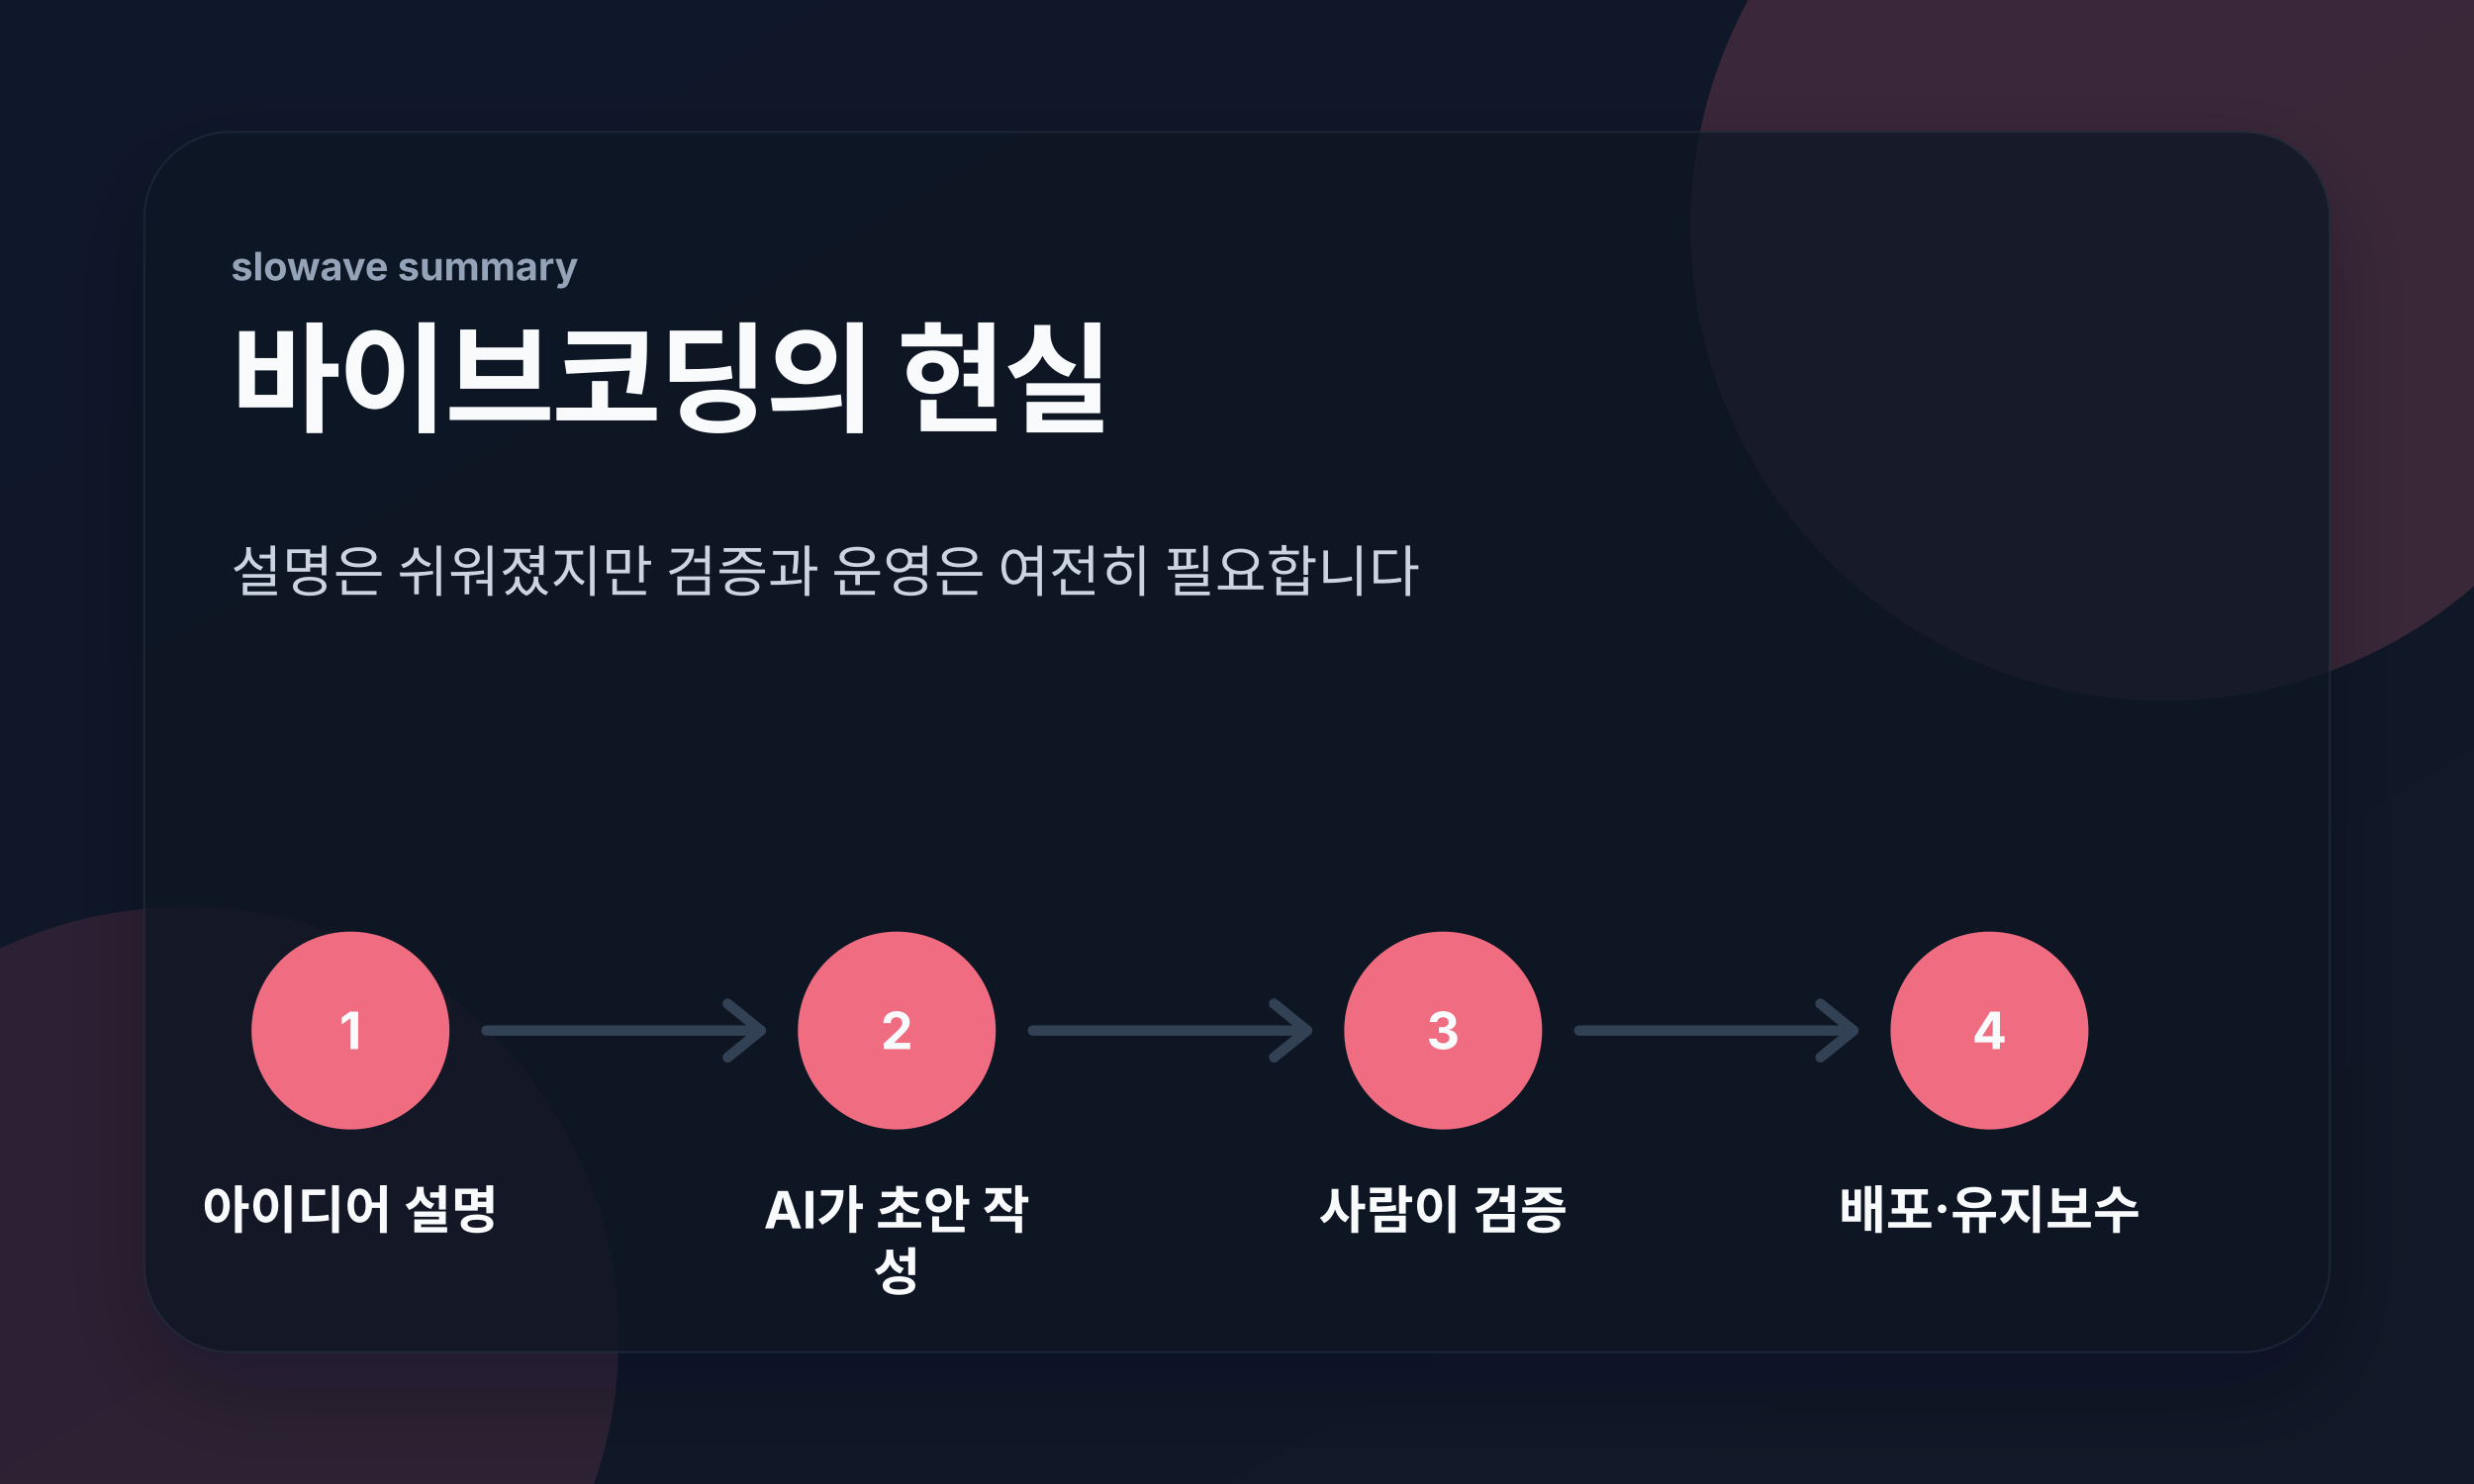
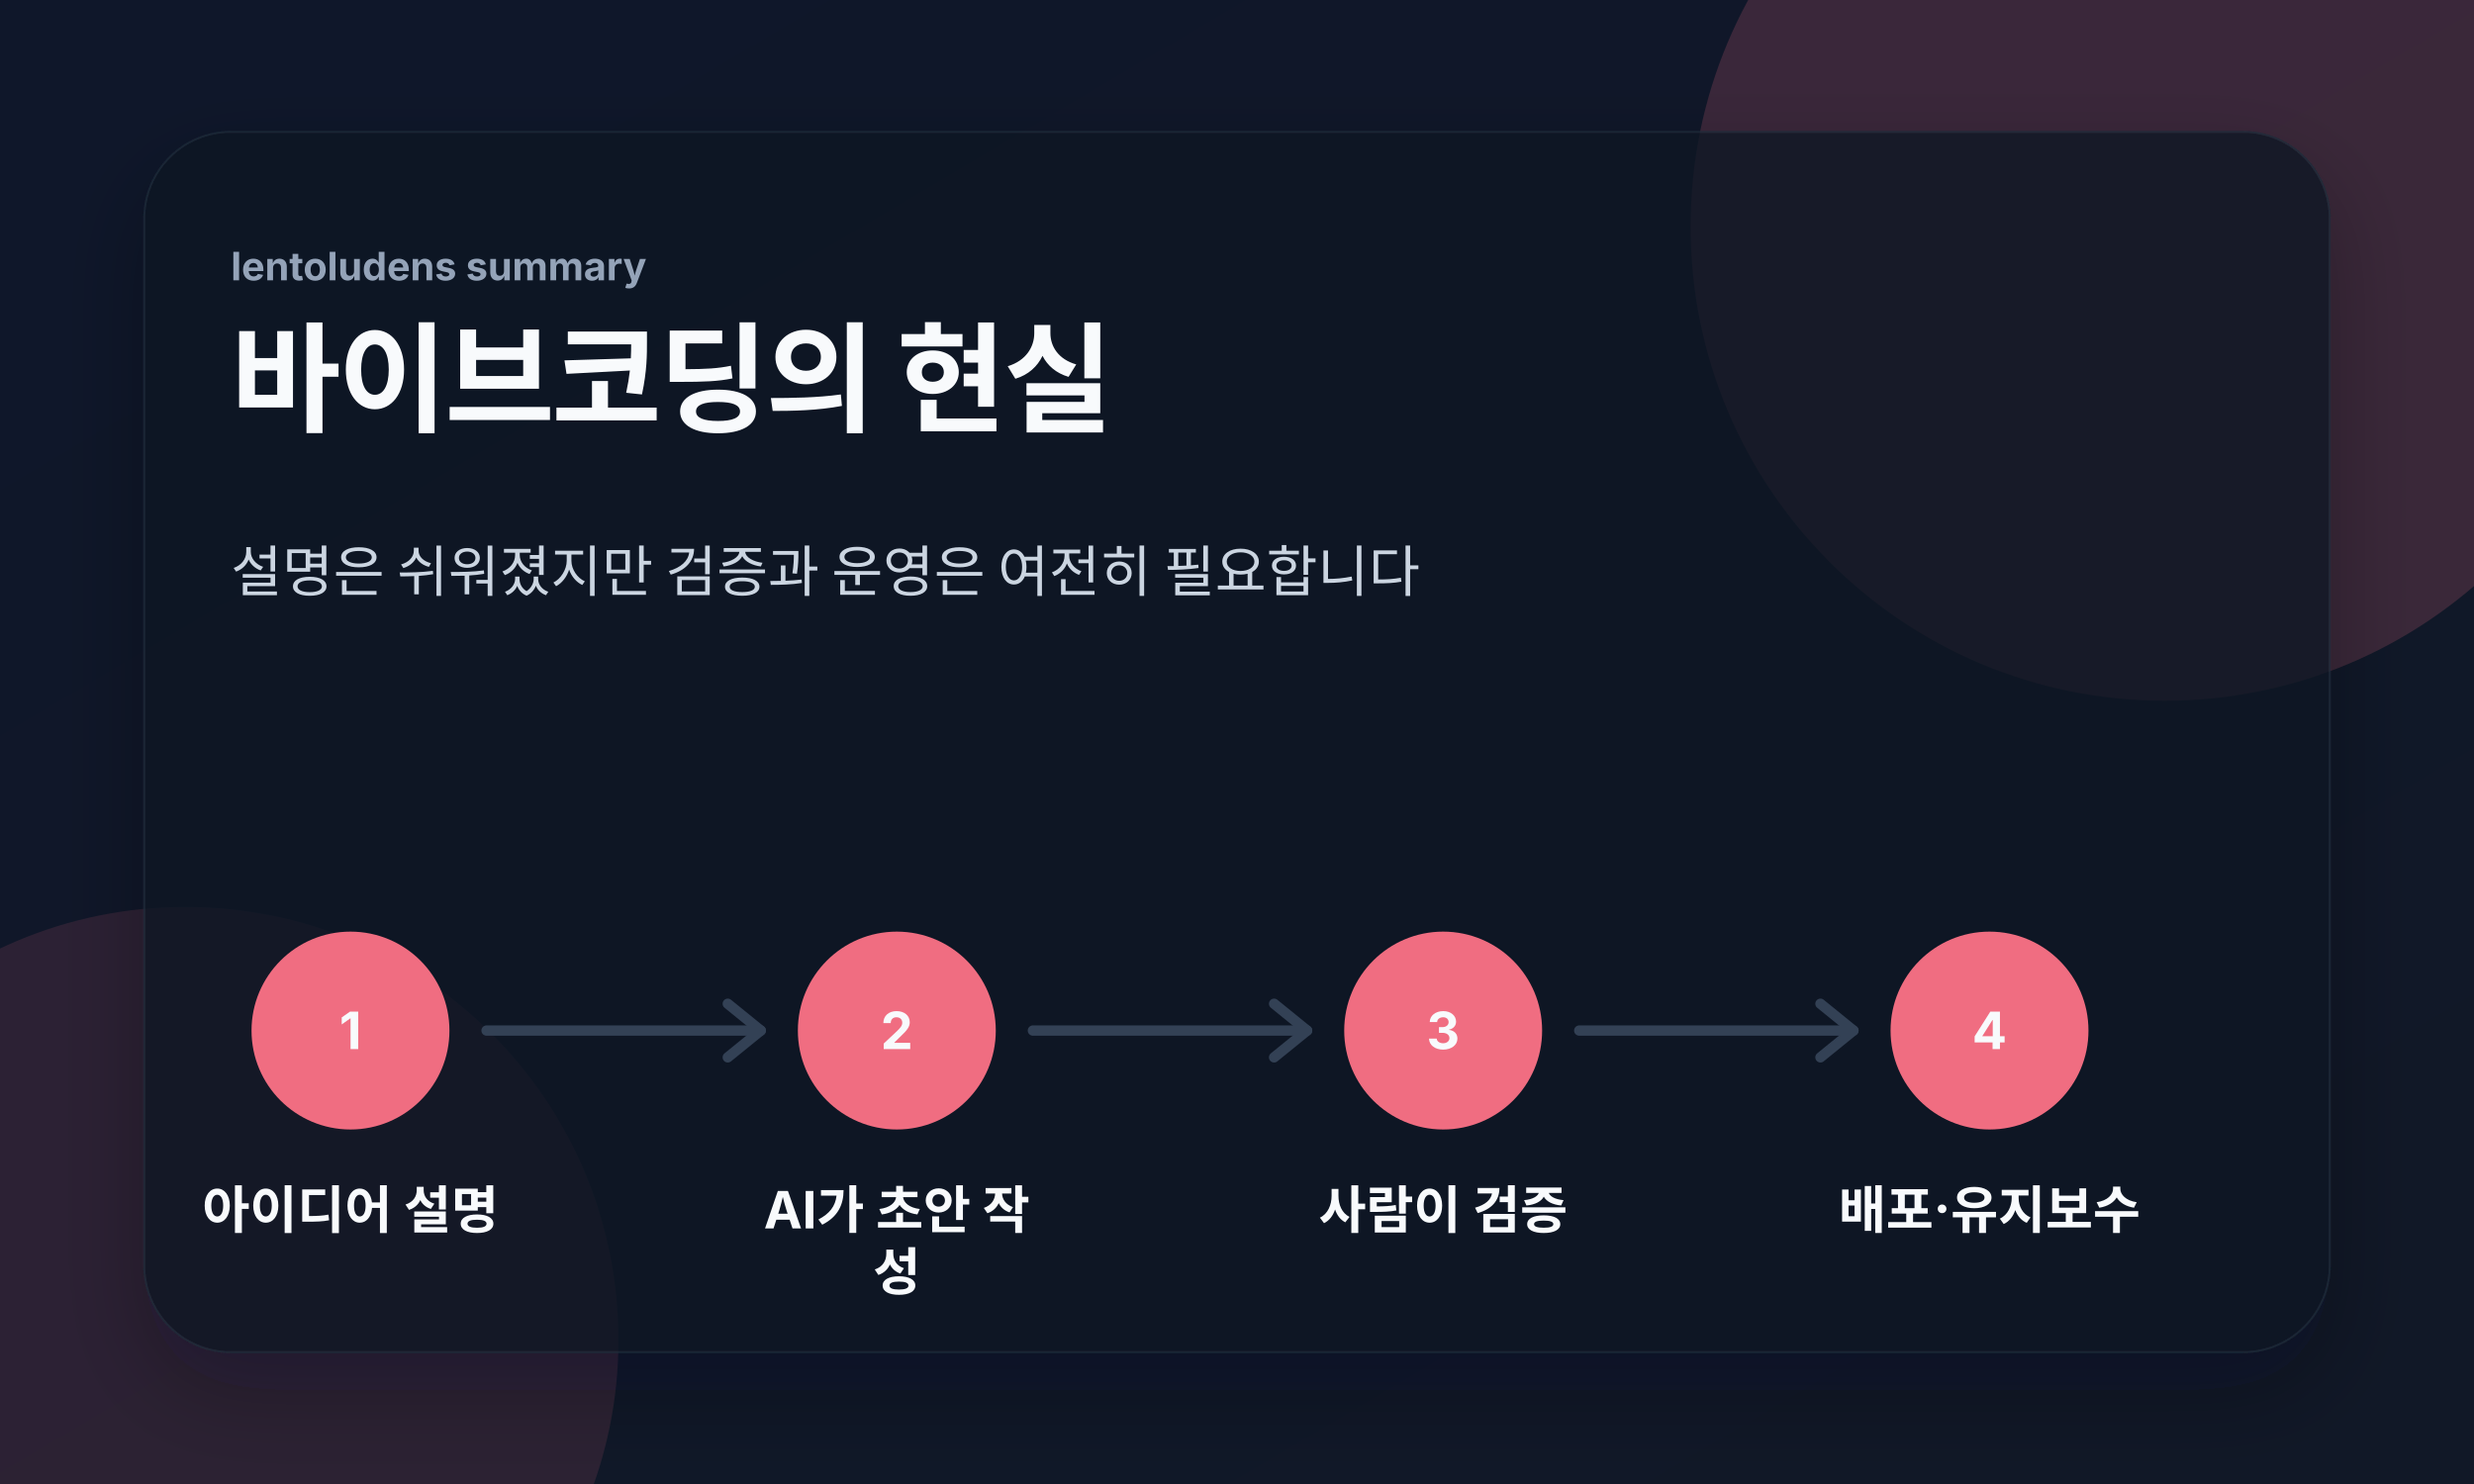
<svg xmlns="http://www.w3.org/2000/svg" width="1200" height="720" viewBox="0 0 1200 720" role="img" aria-labelledby="title desc">
  <defs>
    <linearGradient id="bg" x1="0" x2="1" y1="0" y2="1">
      <stop offset="0" stop-color="#0f172a" />
      <stop offset="1" stop-color="#111827" />
    </linearGradient>
    <filter id="shadow" x="-20%" y="-20%" width="140%" height="140%">
      <feDropShadow dx="0" dy="18" stdDeviation="22" flood-color="#020617" flood-opacity="0.35" />
    </filter>
    <style>
    .font { font-family: -apple-system, BlinkMacSystemFont, 'Apple SD Gothic Neo', 'Noto Sans KR', 'Nanum Gothic', 'Malgun Gothic', sans-serif; }
    .title { font-size: 58px; font-weight: 800; fill: #f8fafc; letter-spacing: -1.5px; }
    .sub { font-size: 27px; font-weight: 500; fill: #cbd5e1; }
    .label { font-size: 25px; font-weight: 750; fill: #f8fafc; }
    .small { font-size: 19px; font-weight: 650; fill: #94a3b8; }
  </style>
  </defs>
  <rect width="1200" height="720" fill="url(#bg)" />
  <circle cx="1050" cy="110" r="230" fill="#fb7185" opacity="0.18" />
  <circle cx="90" cy="650" r="210" fill="#fb7185" opacity="0.12" />
  <rect x="70" y="64" width="1060" height="592" rx="42" fill="#0b1220" opacity="0.78" filter="url(#shadow)" stroke="#1f2937" />
-   <text x="112" y="136" class="font small" fill="#fb7185">slowave summary</text>
+   <text x="112" y="136" class="font small" fill="#fb7185">lentoludens summary</text>
  <text x="112" y="205" class="font title">바이브코딩의 현실</text>
  <text x="112" y="287" class="font sub">설명은 쉬워졌지만 검증과 운영은 여전히 필요합니다</text>
  <circle cx="170" cy="500" r="48" fill="#fb7185" opacity="0.95" />
  <text x="170" y="509" text-anchor="middle" class="font label">1</text>
  <text x="170" y="596" text-anchor="middle" class="font label">아이디어 설명</text>
  <path d="M 236 500 L 369 500" stroke="#334155" stroke-width="5" stroke-linecap="round" />
  <path d="M 353 487 L 369 500 L 353 513" fill="none" stroke="#334155" stroke-width="5" stroke-linecap="round" stroke-linejoin="round" />
  <circle cx="435" cy="500" r="48" fill="#fb7185" opacity="0.95" />
  <text x="435" y="509" text-anchor="middle" class="font label">2</text>
  <text x="435" y="596" text-anchor="middle" class="font label">AI가 초안 작</text>
  <text x="435" y="626" text-anchor="middle" class="font label">성</text>
  <path d="M 501 500 L 634 500" stroke="#334155" stroke-width="5" stroke-linecap="round" />
  <path d="M 618 487 L 634 500 L 618 513" fill="none" stroke="#334155" stroke-width="5" stroke-linecap="round" stroke-linejoin="round" />
  <circle cx="700" cy="500" r="48" fill="#fb7185" opacity="0.95" />
  <text x="700" y="509" text-anchor="middle" class="font label">3</text>
  <text x="700" y="596" text-anchor="middle" class="font label">사람이 검증</text>
  <path d="M 766 500 L 899 500" stroke="#334155" stroke-width="5" stroke-linecap="round" />
  <path d="M 883 487 L 899 500 L 883 513" fill="none" stroke="#334155" stroke-width="5" stroke-linecap="round" stroke-linejoin="round" />
  <circle cx="965" cy="500" r="48" fill="#fb7185" opacity="0.95" />
  <text x="965" y="509" text-anchor="middle" class="font label">4</text>
  <text x="965" y="596" text-anchor="middle" class="font label">배포·유지보수</text>
</svg>
